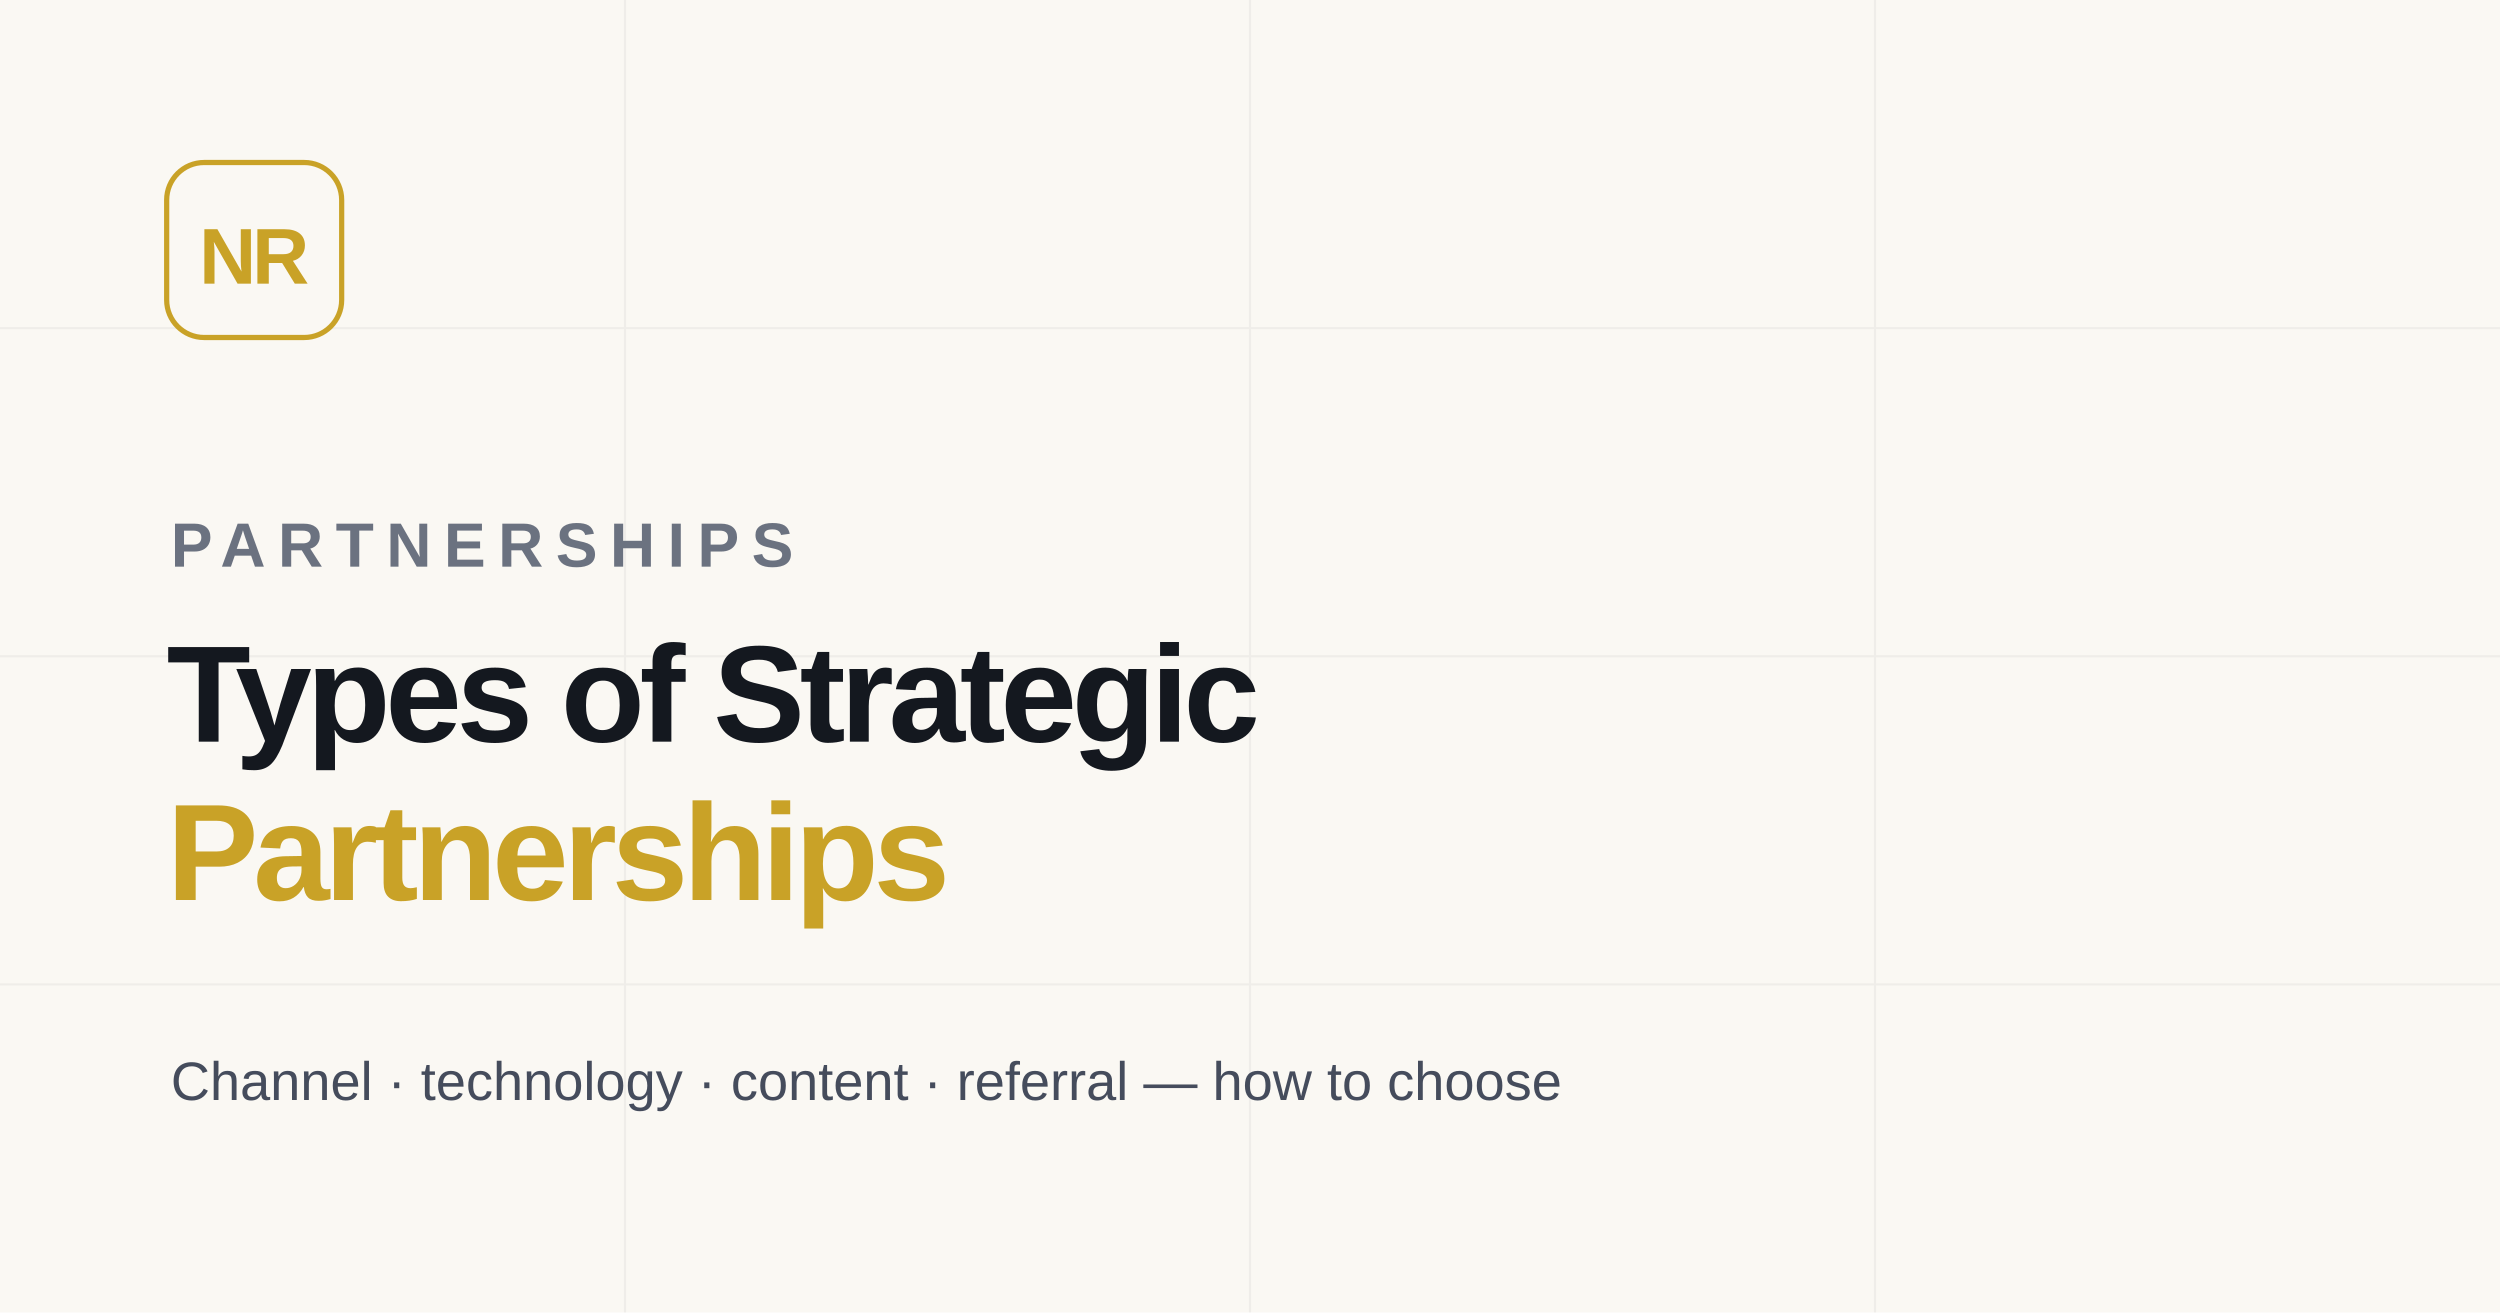
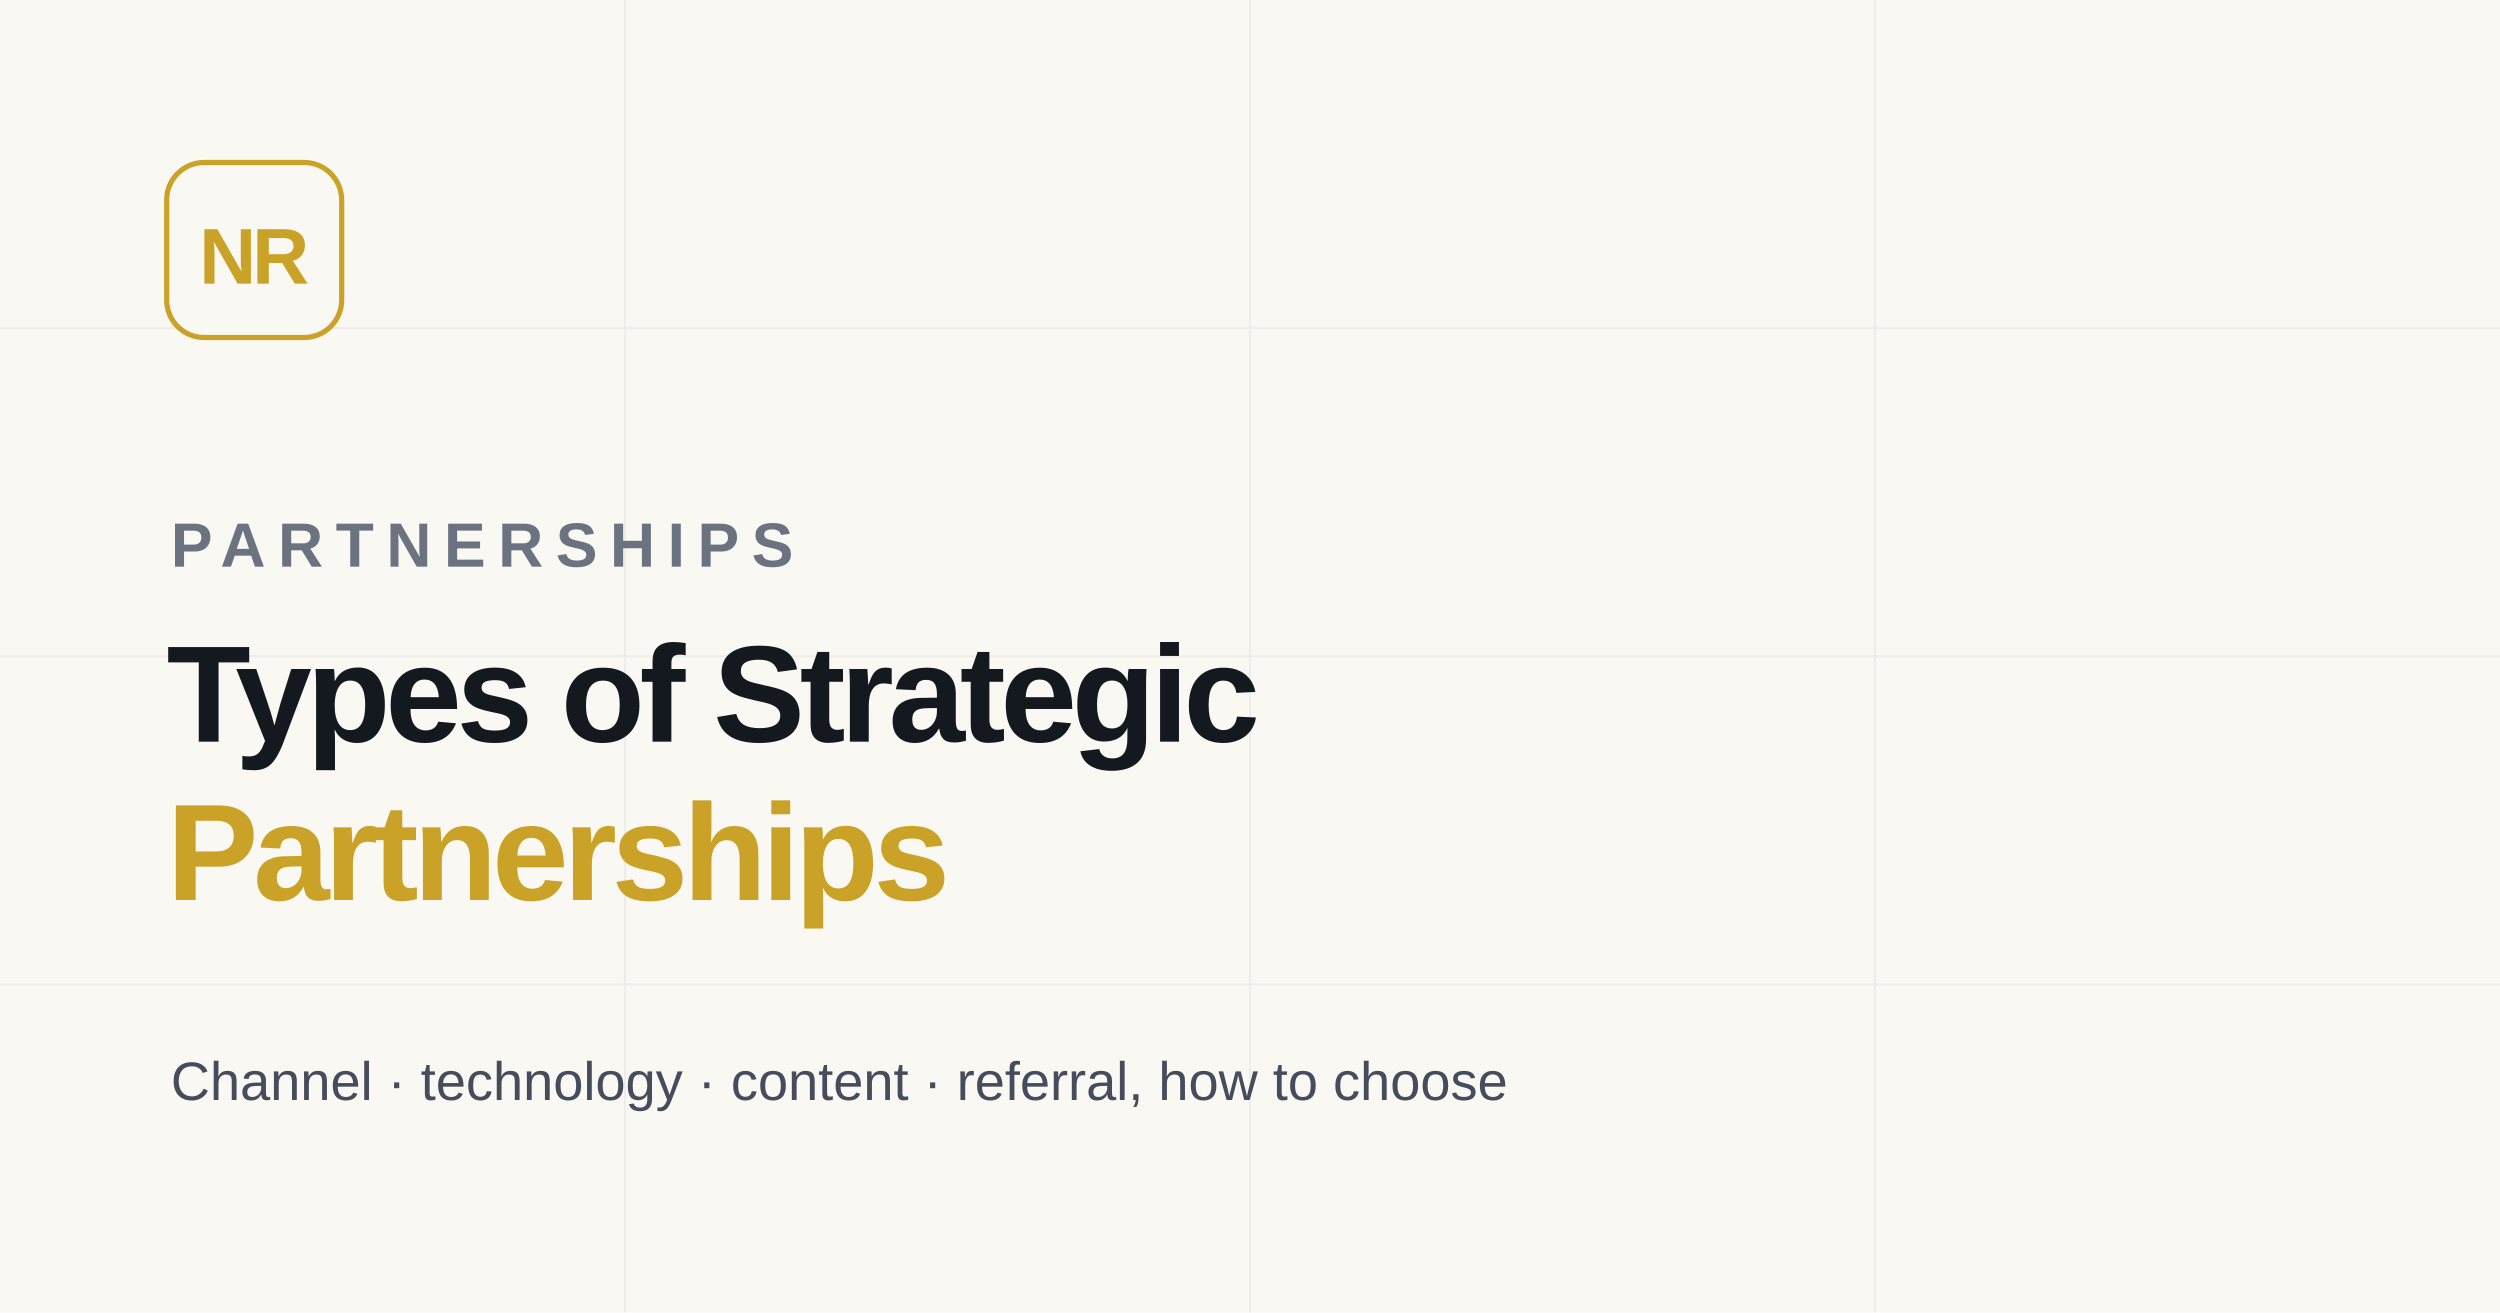
<svg xmlns="http://www.w3.org/2000/svg" viewBox="0 0 1200 630" width="1200" height="630">
  <defs>
    <radialGradient id="glow" cx="0" cy="0" r="1" gradientTransform="translate(1120 70) scale(560)">
      <stop offset="0" stop-color="#c9a227" stop-opacity=".16" />
      <stop offset="1" stop-color="#c9a227" stop-opacity="0" />
    </radialGradient>
  </defs>
  <rect width="1200" height="630" fill="#faf8f3" />
  <rect width="1200" height="630" fill="url(#glow)" />
  <g fill="none" stroke="#14181f" stroke-opacity=".05">
    <path d="M0 157.5H1200M0 315H1200M0 472.5H1200M300 0V630M600 0V630M900 0V630" />
  </g>
  <rect x="80" y="78" width="84" height="84" rx="18" fill="#faf8f3" stroke="#c9a227" stroke-width="2.5" />
  <text x="122" y="123" font-family="'Poppins','Segoe UI',Arial,sans-serif" font-size="38" font-weight="800" letter-spacing="-2" fill="#c9a227" text-anchor="middle" dominant-baseline="central">NR</text>
  <text x="82" y="272" font-family="'Poppins','Segoe UI',Arial,sans-serif" font-size="30" font-weight="700" letter-spacing="6" fill="#6b7280">PARTNERSHIPS</text>
  <g font-family="'Poppins','Segoe UI',Arial,sans-serif" font-size="66" font-weight="800" letter-spacing="-2.5">
    <text x="80" y="356" fill="#14181f">Types of Strategic</text>
    <text x="80" y="432" fill="#14181f">
      <tspan fill="#c9a227">Partnerships</tspan>
    </text>
  </g>
-   <text x="82" y="528" font-family="'Poppins','Segoe UI',Arial,sans-serif" font-size="26" font-weight="500" fill="#454c5c">Channel · technology · content · referral — how to choose</text>
+   <text x="82" y="528" font-family="'Poppins','Segoe UI',Arial,sans-serif" font-size="26" font-weight="500" fill="#454c5c">Channel · technology · content · referral, how to choose</text>
</svg>
